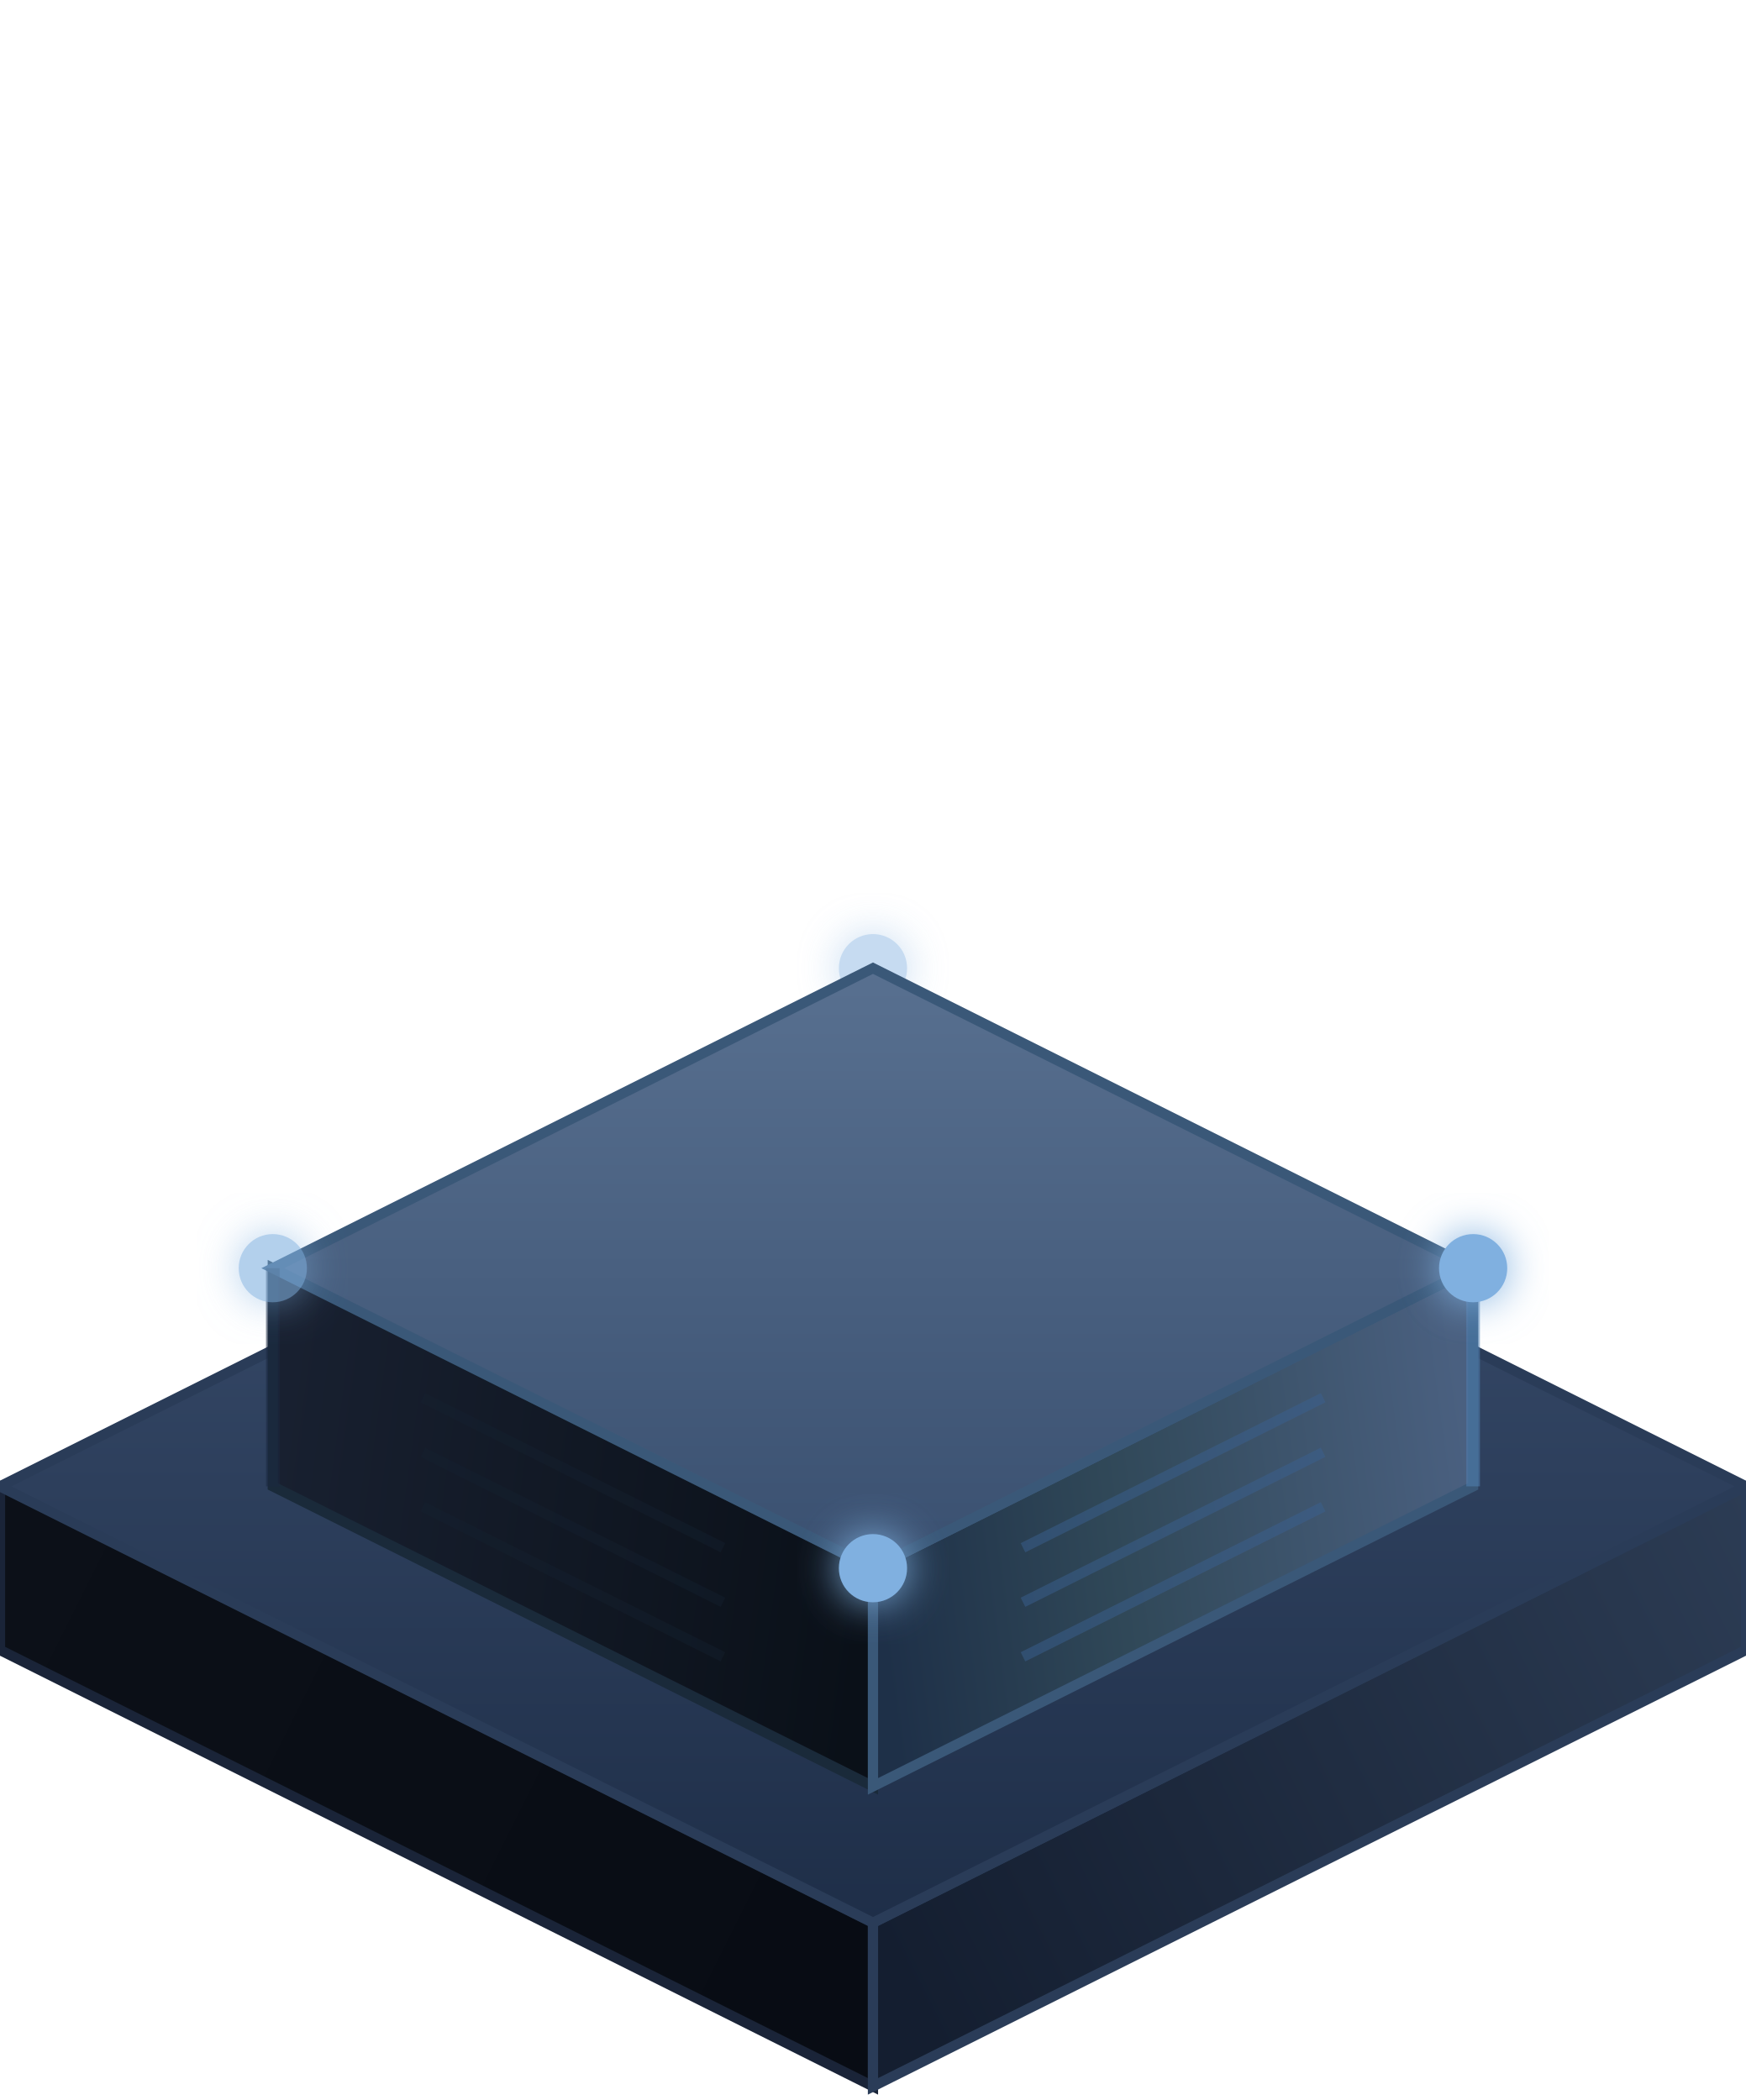
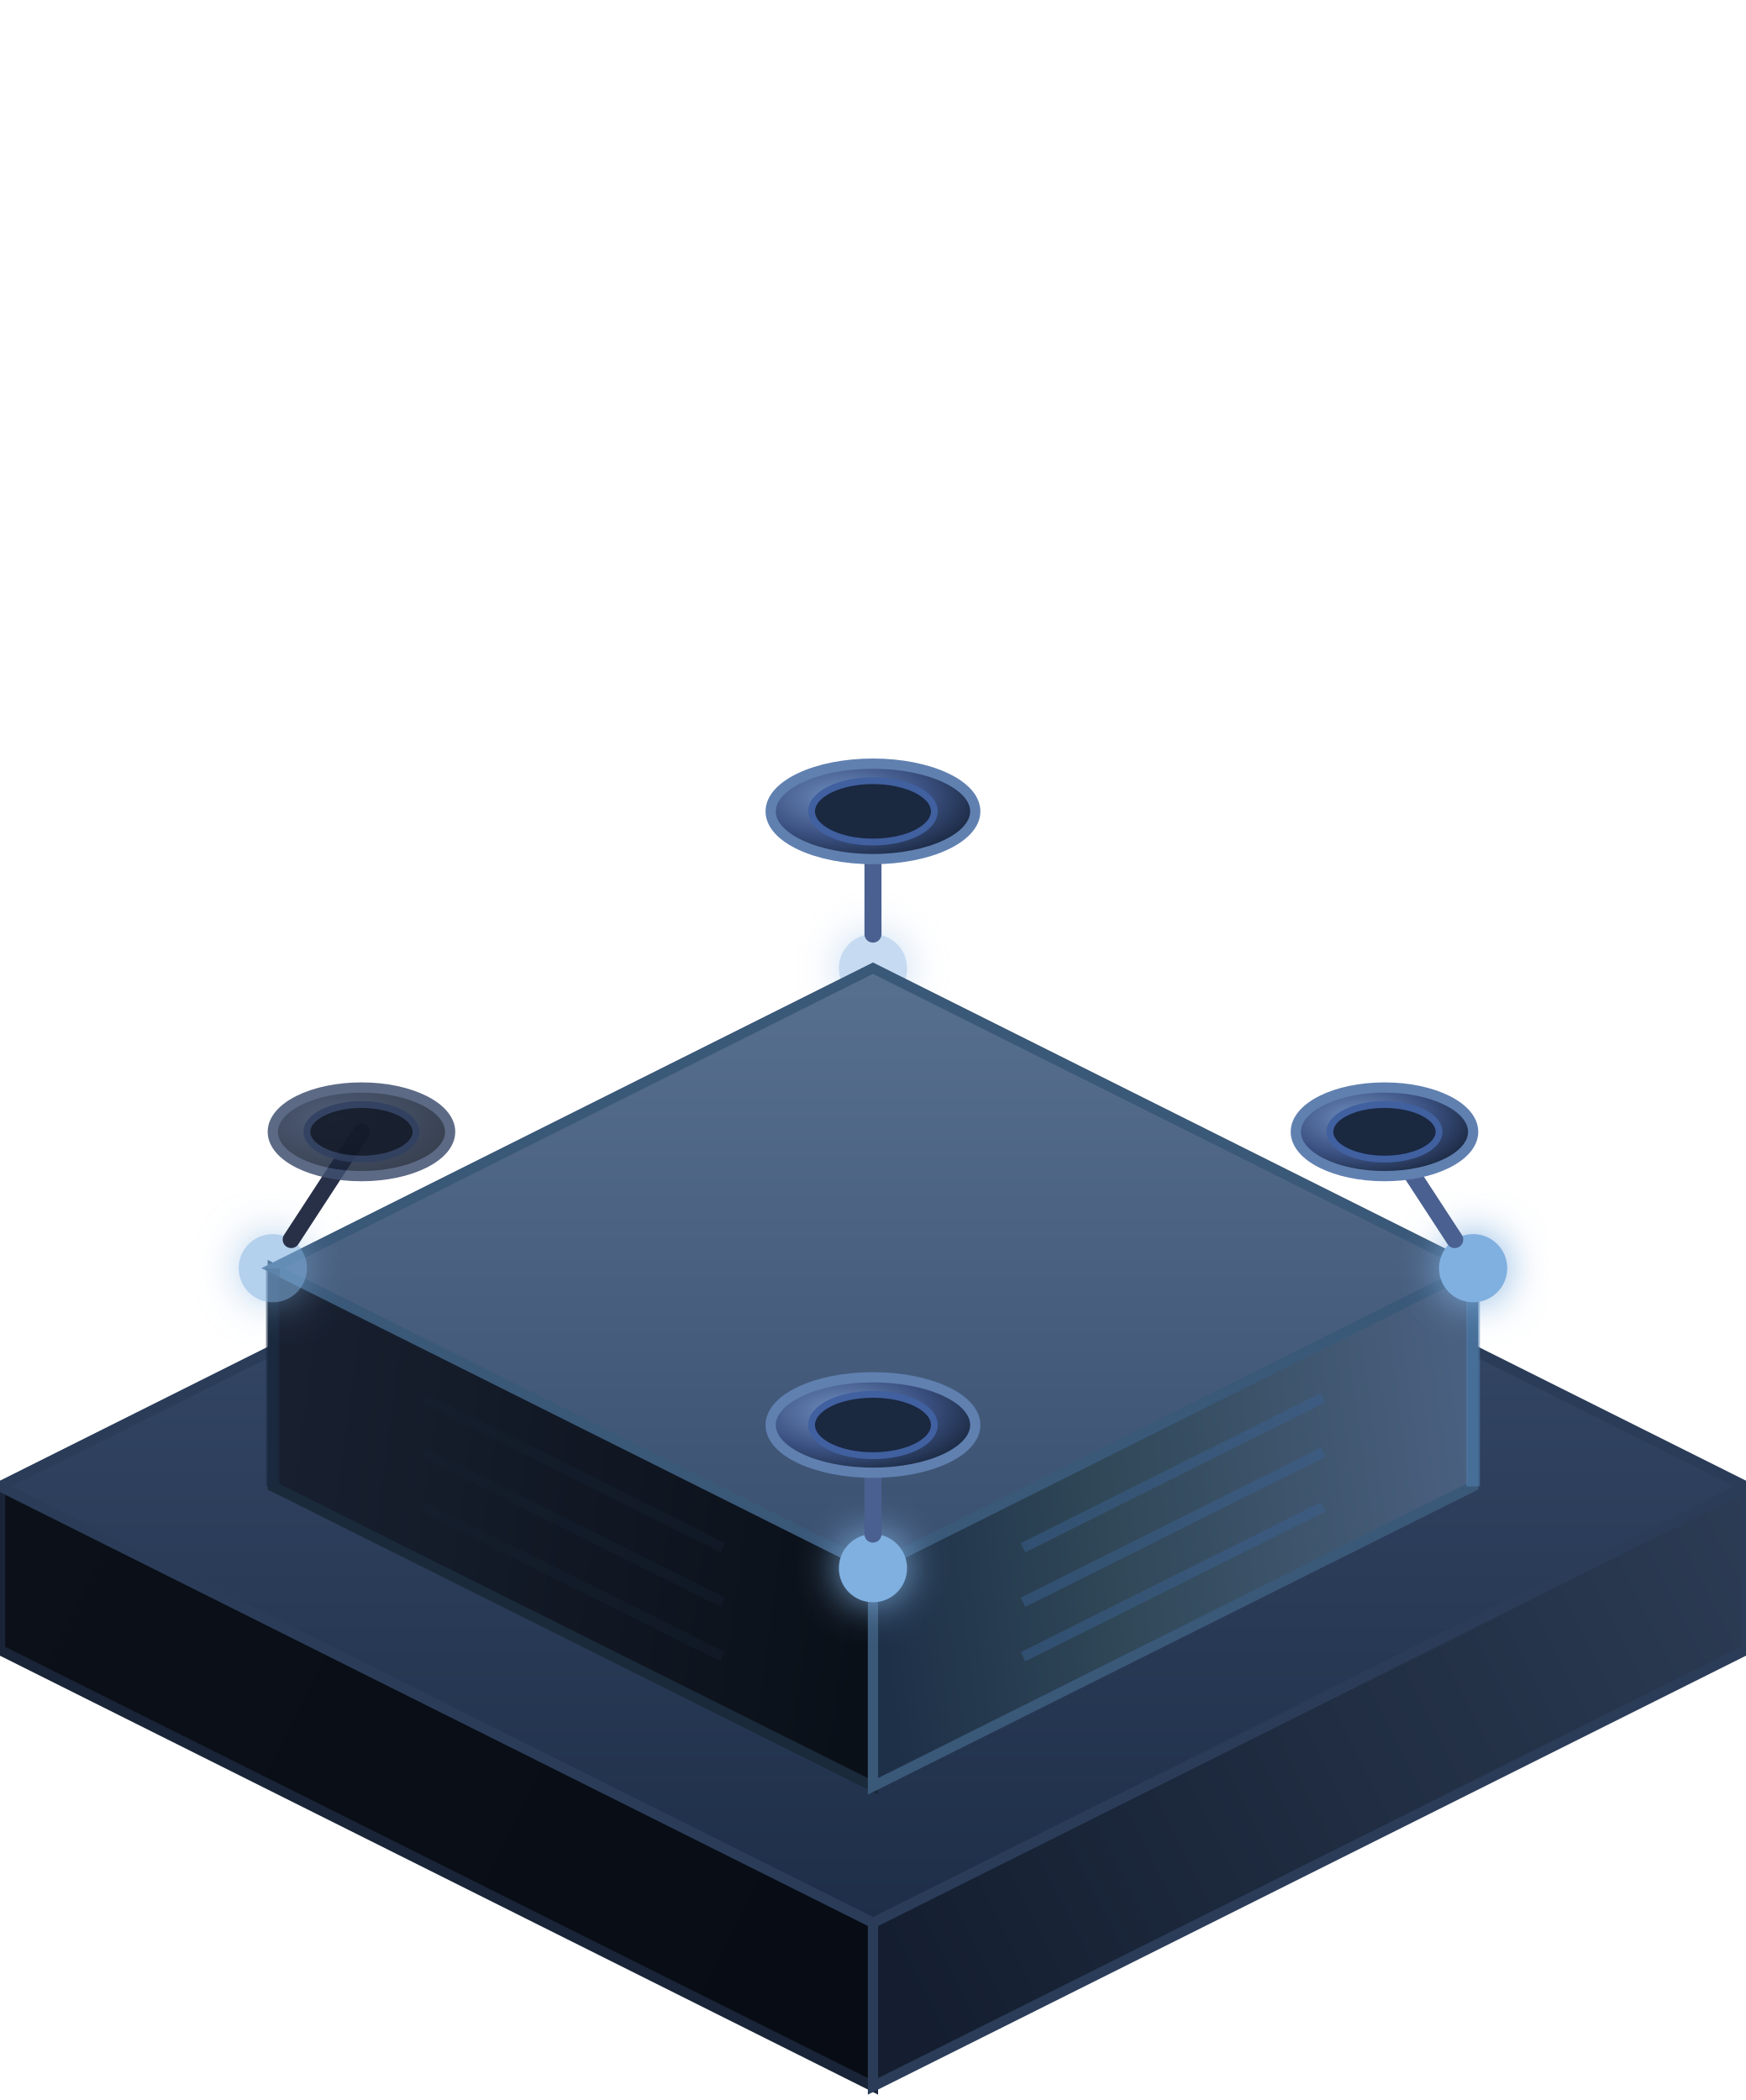
<svg xmlns="http://www.w3.org/2000/svg" viewBox="-128 -178 256 308" width="256" height="308">
  <defs>
    <linearGradient id="fR" gradientUnits="userSpaceOnUse" x1="128" y1="40" x2="0" y2="104">
      <stop offset="0%" stop-color="#2c3c54" />
      <stop offset="100%" stop-color="#141e30" />
    </linearGradient>
    <linearGradient id="fL" gradientUnits="userSpaceOnUse" x1="-128" y1="40" x2="0" y2="104">
      <stop offset="0%" stop-color="#0c1018" />
      <stop offset="100%" stop-color="#080c14" />
    </linearGradient>
    <linearGradient id="fT" gradientUnits="userSpaceOnUse" x1="0" y1="-24" x2="0" y2="104">
      <stop offset="0%" stop-color="#3c5070" />
      <stop offset="100%" stop-color="#1e2e48" />
    </linearGradient>
    <linearGradient id="bR" gradientUnits="userSpaceOnUse" x1="88" y1="4" x2="0" y2="16">
      <stop offset="0%" stop-color="#4a6080" />
      <stop offset="60%" stop-color="#304858" />
      <stop offset="100%" stop-color="#1e3048" />
    </linearGradient>
    <linearGradient id="bL" gradientUnits="userSpaceOnUse" x1="-88" y1="4" x2="0" y2="16">
      <stop offset="0%" stop-color="#182030" />
      <stop offset="100%" stop-color="#0a1018" />
    </linearGradient>
    <linearGradient id="bT" gradientUnits="userSpaceOnUse" x1="0" y1="-72" x2="0" y2="16">
      <stop offset="0%" stop-color="#587090" />
      <stop offset="100%" stop-color="#3a5070" />
    </linearGradient>
    <filter id="glow" x="-60%" y="-60%" width="220%" height="220%">
      <feGaussianBlur stdDeviation="3" result="b" />
      <feMerge>
        <feMergeNode in="b" />
        <feMergeNode in="SourceGraphic" />
      </feMerge>
    </filter>
+     <radialGradient id="dishFaceR" cx="35%" cy="35%" r="70%">
+       <stop offset="0%" stop-color="#7090c0" />
+       <stop offset="60%" stop-color="#3a5080" />
+       <stop offset="100%" stop-color="#1a2840" />
+     </radialGradient>
+     <radialGradient id="dishFaceL" cx="35%" cy="35%" r="70%">
+       <stop offset="0%" stop-color="#304060" />
+       <stop offset="100%" stop-color="#141e30" />
+     </radialGradient>
  </defs>
  <polygon points="-128,64 0,128 0,104 -128,40" fill="url(#fL)" stroke="#1a2438" stroke-width="1.5" />
  <polygon points="128,64 0,128 0,104 128,40" fill="url(#fR)" stroke="#2a3c58" stroke-width="1.5" />
  <polygon points="0,-24 128,40 0,104 -128,40" fill="url(#fT)" stroke="#2a3c58" stroke-width="1.5" />
  <g transform="translate(0, 36)">
    <polygon points="-88,4 0,48 0,16 -88,-28" fill="url(#bL)" stroke="#1a2a3a" stroke-width="1.5" />
    <polygon points="88,4 0,48 0,16 88,-28" fill="url(#bR)" stroke="#3a5878" stroke-width="1.5" />
    <circle cx="0" cy="-72" r="5" fill="#80b0e0" filter="url(#glow)" opacity="0.45" />
    <polygon points="0,-72 88,-28 0,16 -88,-28" fill="url(#bT)" stroke="#3a5878" stroke-width="1.5" />
    <line x1="88" y1="4" x2="88" y2="-28" stroke="#5080b0" stroke-width="2" opacity="0.55" />
    <line x1="66" y1="7" x2="22" y2="29" stroke="#3a6090" stroke-width="1.5" opacity="0.5" />
    <line x1="66" y1="-1" x2="22" y2="21" stroke="#3a6090" stroke-width="1.5" opacity="0.5" />
    <line x1="66" y1="-9" x2="22" y2="13" stroke="#3a6090" stroke-width="1.5" opacity="0.5" />
    <line x1="-88" y1="4" x2="-88" y2="-28" stroke="#1a2840" stroke-width="2" opacity="0.55" />
    <line x1="-66" y1="7" x2="-22" y2="29" stroke="#142030" stroke-width="1.5" opacity="0.4" />
    <line x1="-66" y1="-1" x2="-22" y2="21" stroke="#142030" stroke-width="1.5" opacity="0.4" />
    <line x1="-66" y1="-9" x2="-22" y2="13" stroke="#142030" stroke-width="1.5" opacity="0.4" />
    <circle cx="88" cy="-28" r="5" fill="#80b0e0" filter="url(#glow)" />
    <circle cx="-88" cy="-28" r="5" fill="#80b0e0" filter="url(#glow)" opacity="0.6" />
    <circle cx="0" cy="16" r="5" fill="#80b0e0" filter="url(#glow)" />
  </g>
+   <line x1="0" y1="-41" x2="0" y2="-59" stroke="#4a6090" stroke-width="2.5" stroke-linecap="round" />
+   <ellipse cx="0" cy="-59" rx="15" ry="7" fill="url(#dishFaceR)" stroke="#6080b0" stroke-width="1.5" />
+   <ellipse cx="0" cy="-59" rx="9" ry="4.5" fill="#1a2840" stroke="#4060a0" stroke-width="1" />
+   <line x1="85.3" y1="3.8" x2="75" y2="-12" stroke="#4a6090" stroke-width="2.5" stroke-linecap="round" />
+   <ellipse cx="75" cy="-12" rx="13" ry="6.5" fill="url(#dishFaceR)" stroke="#6080b0" stroke-width="1.5" />
+   <ellipse cx="75" cy="-12" rx="8" ry="4" fill="#1a2840" stroke="#4060a0" stroke-width="1" />
+   <line x1="-85.3" y1="3.8" x2="-75" y2="-12" stroke="#283048" stroke-width="2.5" stroke-linecap="round" />
+   <ellipse cx="-75" cy="-12" rx="13" ry="6.5" fill="url(#dishFaceL)" stroke="#405070" stroke-width="1.5" opacity="0.85" />
+   <ellipse cx="-75" cy="-12" rx="8" ry="4" fill="#101826" stroke="#304060" stroke-width="1" opacity="0.85" />
+   <line x1="0" y1="47" x2="0" y2="31" stroke="#4a6090" stroke-width="2.5" stroke-linecap="round" />
+   <ellipse cx="0" cy="31" rx="15" ry="7" fill="url(#dishFaceR)" stroke="#6080b0" stroke-width="1.5" />
+   <ellipse cx="0" cy="31" rx="9" ry="4.5" fill="#1a2840" stroke="#4060a0" stroke-width="1" />
</svg>
